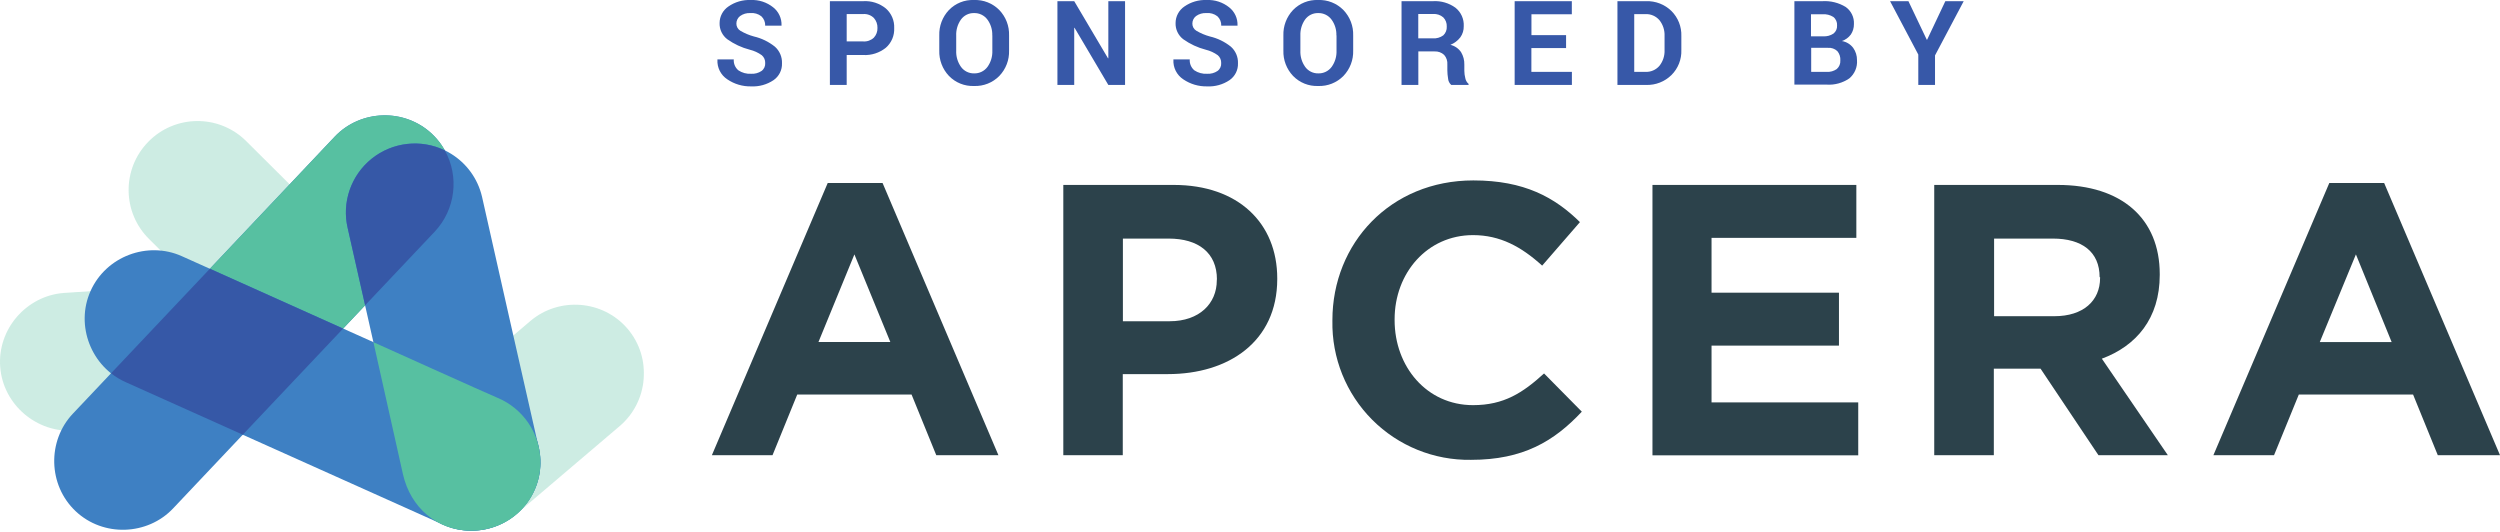
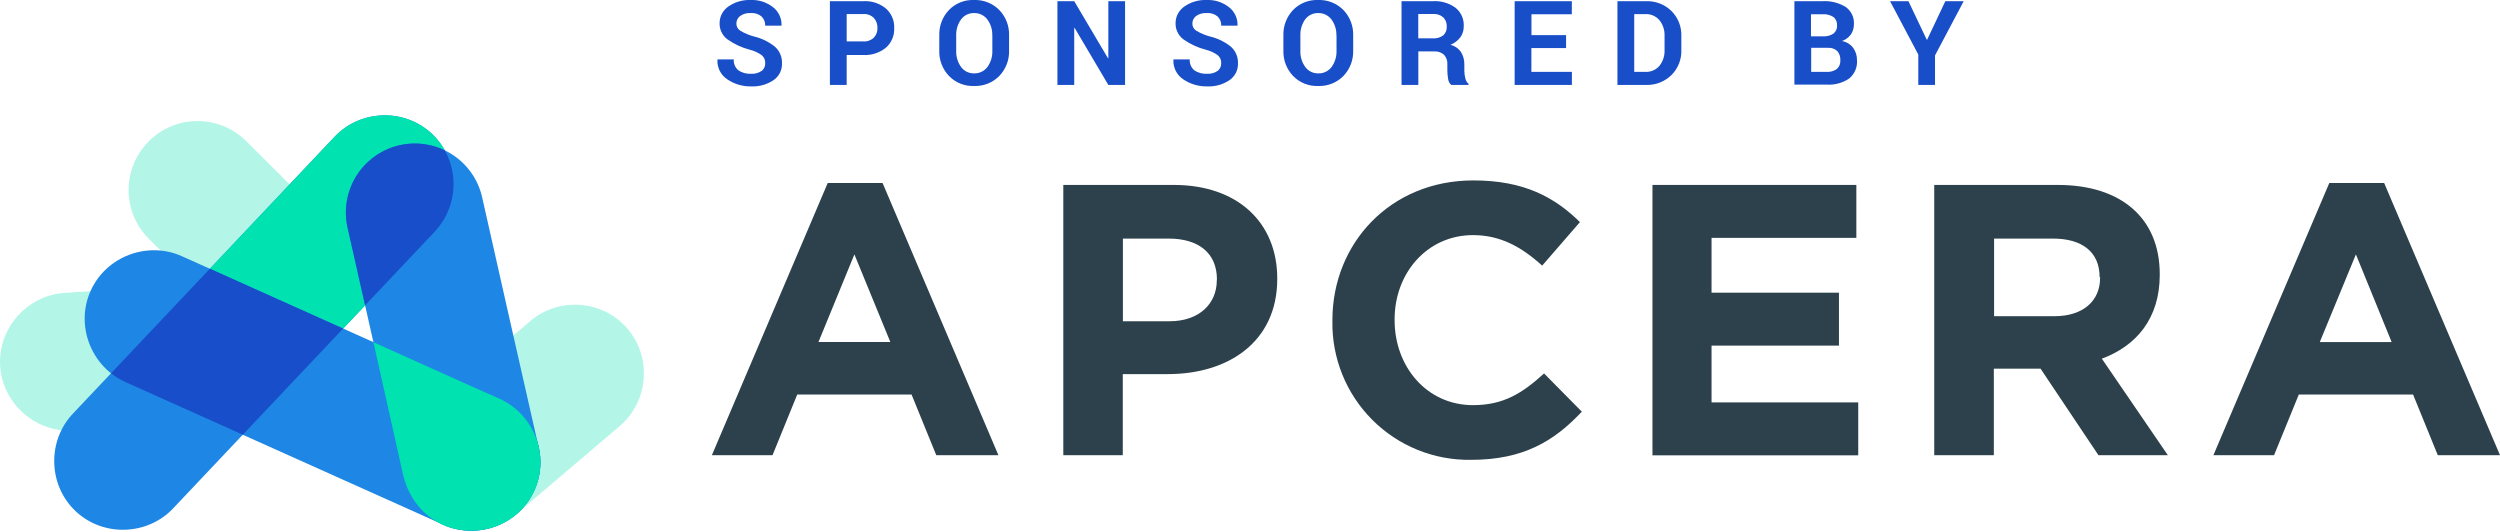
<svg xmlns="http://www.w3.org/2000/svg" xmlns:xlink="http://www.w3.org/1999/xlink" viewBox="0 0 382.58 81.34">
  <defs>
    <symbol id="a" data-name="mark- sRGB" viewBox="0 0 579.66 373.92">
-       <path d="M221.28,22.85a62.08,62.08,0,0,0-86.84,88.74L263.57,240.06l45.3-48.11,39.93-42.24C285.8,87.06,221.28,22.85,221.28,22.85Z" fill="#57c0a1" opacity="0.3" />
-       <path d="M57.32,159.9C23.84,162.48-2.45,192.38.18,226.56s33.29,59.7,66.66,57.14,107.79-6.2,141.54-8.8,59.76-32.47,57.14-66.66-33-59.72-66.66-57.14S90.8,157.33,57.32,159.9Z" fill="#57c0a1" opacity="0.3" />
-       <path d="M383.87,264.71c-25.61,21.71-29.38,61.34-7.21,87.5s62,28.85,87.5,7.21,67.85-57.78,93.67-79.67,29.38-61.34,7.21-87.5-61.75-29-87.5-7.21S409.48,243,383.87,264.71Z" fill="#57c0a1" opacity="0.3" />
-       <path d="M163.52,126.72c-30.67-13.68-68,.1-82,31.41s0.85,68.35,31.41,82S368.29,354.8,399.2,368.58s68-.1,82-31.41-0.59-68.24-31.41-82S194.19,140.39,163.52,126.72Z" fill="#3e80c3" />
-       <path d="M65.59,268.56c-23.07,24.4-22.45,64.21,2.47,87.76s64.77,21.85,87.76-2.47L391.44,104.58C414.7,80,413.89,40.38,389,16.83S324.4-5.23,301.21,19.29Z" fill="#3e80c3" />
-       <path d="M389,16.83C364.06-6.73,324.4-5.23,301.21,19.29L188.92,138.09c28.52,12.79,74.37,33.39,119.94,53.86l82.58-87.36C414.7,80,413.89,40.38,389,16.83Z" fill="#57c0a1" />
-       <path d="M188.92,138.09c28.52,12.79,74.37,33.39,119.94,53.86l-90.31,95.54c-49.76-22.35-93.32-41.91-105.59-47.38a60.43,60.43,0,0,1-13-7.9Z" fill="#3658a7" />
-       <path d="M363.58,325.9c8.88,35.36,43.06,53.69,74.6,46.44,33.39-7.67,54.84-40.55,46.44-74.75-2.36-9.62-50.7-224.28-50.7-224.28A62.08,62.08,0,1,0,313,101.62Z" fill="#3e80c3" />
-       <path d="M400.44,31.56A62.07,62.07,0,0,0,313,101.62L328.67,171l62.77-66.41A62.48,62.48,0,0,0,400.44,31.56Z" fill="#3658a7" />
-       <path d="M486.49,311.67c0.36,34.69-27.13,62.25-62.4,62.25-30.47,0-54.6-20.72-61.39-51L336.15,204.21s104.15,47,111.39,49.94A62.8,62.8,0,0,1,486.49,311.67Z" fill="#57c0a1" />
+       <path d="M221.28,22.85a62.08,62.08,0,0,0-86.84,88.74L263.57,240.06l45.3-48.11,39.93-42.24C285.8,87.06,221.28,22.85,221.28,22.85Z" fill="#00e2af" opacity="0.3" />
+       <path d="M57.32,159.9C23.84,162.48-2.45,192.38.18,226.56s33.29,59.7,66.66,57.14,107.79-6.2,141.54-8.8,59.76-32.47,57.14-66.66-33-59.72-66.66-57.14S90.8,157.33,57.32,159.9Z" fill="#00e2af" opacity="0.3" />
+       <path d="M383.87,264.71c-25.61,21.71-29.38,61.34-7.21,87.5s62,28.85,87.5,7.21,67.85-57.78,93.67-79.67,29.38-61.34,7.21-87.5-61.75-29-87.5-7.21S409.48,243,383.87,264.71Z" fill="#00e2af" opacity="0.3" />
+       <path d="M163.52,126.72c-30.67-13.68-68,.1-82,31.41s0.85,68.35,31.41,82S368.29,354.8,399.2,368.58s68-.1,82-31.41-0.59-68.24-31.41-82S194.19,140.39,163.52,126.72Z" fill="#1e86e5" />
+       <path d="M65.59,268.56c-23.07,24.4-22.45,64.21,2.47,87.76s64.77,21.85,87.76-2.47L391.44,104.58C414.7,80,413.89,40.38,389,16.83S324.4-5.23,301.21,19.29Z" fill="#1e86e5" />
+       <path d="M389,16.83C364.06-6.73,324.4-5.23,301.21,19.29L188.92,138.09c28.52,12.79,74.37,33.39,119.94,53.86l82.58-87.36C414.7,80,413.89,40.38,389,16.83Z" fill="#00e2af" />
+       <path d="M188.92,138.09c28.52,12.79,74.37,33.39,119.94,53.86l-90.31,95.54c-49.76-22.35-93.32-41.91-105.59-47.38a60.43,60.43,0,0,1-13-7.9Z" fill="#184ec9" />
+       <path d="M363.58,325.9c8.88,35.36,43.06,53.69,74.6,46.44,33.39-7.67,54.84-40.55,46.44-74.75-2.36-9.62-50.7-224.28-50.7-224.28A62.08,62.08,0,1,0,313,101.62Z" fill="#1e86e5" />
+       <path d="M400.44,31.56A62.07,62.07,0,0,0,313,101.62L328.67,171l62.77-66.41A62.48,62.48,0,0,0,400.44,31.56Z" fill="#184ec9" />
+       <path d="M486.49,311.67c0.36,34.69-27.13,62.25-62.4,62.25-30.47,0-54.6-20.72-61.39-51L336.15,204.21s104.15,47,111.39,49.94A62.8,62.8,0,0,1,486.49,311.67Z" fill="#00e2af" />
    </symbol>
  </defs>
  <g>
    <g>
      <use width="579.66" height="373.92" transform="translate(0 17.65) scale(0.17)" xlink:href="#a" />
      <g>
-         <path d="M143.28,69.66l-3.78-9.28H122l-3.78,9.28h-9.28L126.67,28h8.39l17.73,41.66h-9.51ZM130.75,38.93l-5.5,13.41h11Z" fill="#2c424b" />
-         <path d="M178.73,57.25h-6.91V69.66h-9.1V28.3h16.9c9.87,0,15.84,5.85,15.84,14.3v0.12C195.45,52.29,188,57.25,178.73,57.25Zm7.5-14.48c0-4.08-2.84-6.26-7.39-6.26h-7V49.16H179c4.55,0,7.21-2.72,7.21-6.26V42.78Z" fill="#2c424b" />
-         <path d="M225.11,70.37A20.88,20.88,0,0,1,203.9,49.1V49c0-11.76,8.86-21.39,21.57-21.39,7.8,0,12.47,2.6,16.31,6.38L236,40.65c-3.19-2.9-6.44-4.67-10.58-4.67-7,0-12,5.79-12,12.88V49c0,7.09,4.9,13,12,13,4.73,0,7.62-1.89,10.87-4.85L242.07,63C237.82,67.53,233.09,70.37,225.11,70.37Z" fill="#2c424b" />
-         <path d="M252.88,69.66V28.3h31.2v8.1H261.92v8.39h19.5v8.1h-19.5v8.69h22.45v8.1H252.88Z" fill="#2c424b" />
-         <path d="M321.13,69.66l-8.86-13.24h-7.15V69.66H296V28.3h18.91c9.75,0,15.6,5.14,15.6,13.65v0.12c0,6.68-3.6,10.87-8.86,12.82l10.1,14.77H321.13Zm0.18-27.24c0-3.9-2.72-5.91-7.15-5.91h-9V48.39h9.22c4.43,0,7-2.36,7-5.85V42.42Z" fill="#2c424b" />
-         <path d="M373.06,69.66l-3.78-9.28H351.79L348,69.66h-9.28L356.46,28h8.39l17.73,41.66h-9.51ZM360.53,38.93L355,52.35h11Z" fill="#2c424b" />
+         <path d="M143.28,69.66l-3.78-9.28H122l-3.78,9.28h-9.28L126.67,28h8.39l17.73,41.66h-9.51ZM130.75,38.93l-5.5,13.41h11Z" fill="#2c414b" />
+         <path d="M178.73,57.25h-6.91V69.66h-9.1V28.3h16.9c9.87,0,15.84,5.85,15.84,14.3v0.12C195.45,52.29,188,57.25,178.73,57.25Zm7.5-14.48c0-4.08-2.84-6.26-7.39-6.26h-7V49.16H179c4.55,0,7.21-2.72,7.21-6.26V42.78Z" fill="#2c414b" />
+         <path d="M225.11,70.37A20.88,20.88,0,0,1,203.9,49.1V49c0-11.76,8.86-21.39,21.57-21.39,7.8,0,12.47,2.6,16.31,6.38L236,40.65c-3.19-2.9-6.44-4.67-10.58-4.67-7,0-12,5.79-12,12.88V49c0,7.09,4.9,13,12,13,4.73,0,7.62-1.89,10.87-4.85L242.07,63C237.82,67.53,233.09,70.37,225.11,70.37Z" fill="#2c414b" />
+         <path d="M252.88,69.66V28.3h31.2v8.1H261.92v8.39h19.5v8.1h-19.5v8.69h22.45v8.1H252.88Z" fill="#2c414b" />
+         <path d="M321.13,69.66l-8.86-13.24h-7.15V69.66H296V28.3h18.91c9.75,0,15.6,5.14,15.6,13.65v0.12c0,6.68-3.6,10.87-8.86,12.82l10.1,14.77H321.13Zm0.18-27.24c0-3.9-2.72-5.91-7.15-5.91h-9V48.39h9.22c4.43,0,7-2.36,7-5.85V42.42Z" fill="#2c414b" />
+         <path d="M373.06,69.66l-3.78-9.28H351.79L348,69.66h-9.28L356.46,28h8.39l17.73,41.66h-9.51ZM360.53,38.93L355,52.35h11Z" fill="#2c414b" />
      </g>
    </g>
    <g>
-       <path d="M117.1,9.64a1.49,1.49,0,0,0-.52-1.19,5.29,5.29,0,0,0-1.83-.84A10.43,10.43,0,0,1,111.29,6a3,3,0,0,1-1.17-2.48A3.07,3.07,0,0,1,111.46,1a5.59,5.59,0,0,1,3.42-1,5.15,5.15,0,0,1,3.44,1.12,3.36,3.36,0,0,1,1.28,2.76l0,0.05H117.1a1.87,1.87,0,0,0-.59-1.44A2.36,2.36,0,0,0,114.84,2a2.46,2.46,0,0,0-1.59.46,1.44,1.44,0,0,0-.56,1.17,1.26,1.26,0,0,0,.6,1.07,8.33,8.33,0,0,0,2.08.88,8.07,8.07,0,0,1,3.21,1.56,3.23,3.23,0,0,1,1.09,2.54,3,3,0,0,1-1.3,2.59,5.66,5.66,0,0,1-3.42.95,6.24,6.24,0,0,1-3.65-1.08,3.36,3.36,0,0,1-1.51-3l0-.05h2.5a2,2,0,0,0,.7,1.67,3.15,3.15,0,0,0,1.95.53,2.56,2.56,0,0,0,1.6-.43A1.38,1.38,0,0,0,117.1,9.64Z" fill="#3758a8" />
-       <path d="M129.57,8.34V13H127V0.18h5.1a5,5,0,0,1,3.47,1.12,3.77,3.77,0,0,1,1.27,3,3.75,3.75,0,0,1-1.27,3,5.07,5.07,0,0,1-3.47,1.12h-2.53Zm0-2h2.53a2.13,2.13,0,0,0,1.63-.58,2.08,2.08,0,0,0,.55-1.49,2.18,2.18,0,0,0-.55-1.52,2.1,2.1,0,0,0-1.63-.6h-2.53v4.2Z" fill="#3758a8" />
-       <path d="M154.42,7.73a5.37,5.37,0,0,1-1.49,3.89,5.15,5.15,0,0,1-3.87,1.54,5.08,5.08,0,0,1-3.84-1.54,5.4,5.4,0,0,1-1.48-3.89V5.43a5.41,5.41,0,0,1,1.47-3.89A5.06,5.06,0,0,1,149.05,0a5.16,5.16,0,0,1,3.88,1.54,5.37,5.37,0,0,1,1.49,3.89v2.3Zm-2.57-2.31A3.88,3.88,0,0,0,151.11,3a2.46,2.46,0,0,0-2.06-1,2.4,2.4,0,0,0-2,1,4,4,0,0,0-.72,2.46V7.75a4,4,0,0,0,.73,2.48,2.41,2.41,0,0,0,2,1,2.45,2.45,0,0,0,2.06-1,4,4,0,0,0,.74-2.48V5.42Z" fill="#3758a8" />
-       <path d="M172.17,13h-2.56l-5.17-8.75h-0.05V13h-2.57V0.18h2.57l5.17,8.74h0.05V0.18h2.56V13Z" fill="#3758a8" />
-       <path d="M186.88,9.64a1.49,1.49,0,0,0-.52-1.19,5.29,5.29,0,0,0-1.83-.84A10.43,10.43,0,0,1,181.07,6a3,3,0,0,1-1.17-2.48A3.07,3.07,0,0,1,181.24,1a5.59,5.59,0,0,1,3.42-1,5.15,5.15,0,0,1,3.44,1.12,3.36,3.36,0,0,1,1.28,2.76l0,0.05h-2.49a1.86,1.86,0,0,0-.59-1.44A2.36,2.36,0,0,0,184.62,2a2.46,2.46,0,0,0-1.59.46,1.44,1.44,0,0,0-.56,1.17,1.25,1.25,0,0,0,.6,1.07,8.33,8.33,0,0,0,2.08.88,8.07,8.07,0,0,1,3.21,1.56,3.23,3.23,0,0,1,1.09,2.54,3,3,0,0,1-1.3,2.59,5.66,5.66,0,0,1-3.42.95,6.24,6.24,0,0,1-3.65-1.08,3.36,3.36,0,0,1-1.51-3l0-.05h2.5a2,2,0,0,0,.7,1.67,3.15,3.15,0,0,0,1.95.53,2.56,2.56,0,0,0,1.6-.43A1.38,1.38,0,0,0,186.88,9.64Z" fill="#3758a8" />
-       <path d="M207.08,7.73a5.37,5.37,0,0,1-1.49,3.89,5.15,5.15,0,0,1-3.87,1.54,5.08,5.08,0,0,1-3.84-1.54,5.4,5.4,0,0,1-1.48-3.89V5.43a5.41,5.41,0,0,1,1.47-3.89A5.06,5.06,0,0,1,201.71,0a5.16,5.16,0,0,1,3.88,1.54,5.37,5.37,0,0,1,1.49,3.89v2.3Zm-2.57-2.31A3.88,3.88,0,0,0,203.77,3a2.46,2.46,0,0,0-2.06-1,2.4,2.4,0,0,0-2,1A4,4,0,0,0,199,5.42V7.75a4,4,0,0,0,.73,2.48,2.41,2.41,0,0,0,2,1,2.45,2.45,0,0,0,2.06-1,4,4,0,0,0,.74-2.48V5.42Z" fill="#3758a8" />
-       <path d="M217.05,7.87V13h-2.57V0.18h4.83a5.3,5.3,0,0,1,3.42,1A3.38,3.38,0,0,1,224,4a2.82,2.82,0,0,1-.52,1.71,3.63,3.63,0,0,1-1.52,1.15,2.75,2.75,0,0,1,1.63,1.12,3.54,3.54,0,0,1,.5,1.93v0.94a4.6,4.6,0,0,0,.15,1.12,1.53,1.53,0,0,0,.5.87V13h-2.65A1.45,1.45,0,0,1,221.6,12a7.91,7.91,0,0,1-.11-1.25V9.89A2,2,0,0,0,221,8.4a2,2,0,0,0-1.47-.53h-2.44Zm0-2h2.21a2.43,2.43,0,0,0,1.61-.46,1.69,1.69,0,0,0,.53-1.35,1.87,1.87,0,0,0-.53-1.4,2.16,2.16,0,0,0-1.57-.52h-2.26V5.89Z" fill="#3758a8" />
-       <path d="M239.65,7.36h-5.3V11h6.2v2h-8.76V0.18h8.75v2h-6.18V5.38h5.3v2Z" fill="#3758a8" />
-       <path d="M247.52,13V0.18h4.39a5.28,5.28,0,0,1,3.87,1.5,5.17,5.17,0,0,1,1.52,3.85V7.65a5.14,5.14,0,0,1-1.52,3.84A5.29,5.29,0,0,1,251.92,13h-4.39Zm2.57-10.82V11h1.7a2.67,2.67,0,0,0,2.16-.93,3.65,3.65,0,0,0,.78-2.43V5.51a3.63,3.63,0,0,0-.78-2.42,2.67,2.67,0,0,0-2.16-.93h-1.7Z" fill="#3758a8" />
-       <path d="M274.6,13V0.18h4.32a6.11,6.11,0,0,1,3.52.88,3,3,0,0,1,1.27,2.63,2.79,2.79,0,0,1-.47,1.59,2.85,2.85,0,0,1-1.37,1,2.72,2.72,0,0,1,1.73,1.05,3.15,3.15,0,0,1,.58,1.87A3.31,3.31,0,0,1,283,12a5.48,5.48,0,0,1-3.44.95H274.6Zm2.57-7.44H279a2.57,2.57,0,0,0,1.58-.42,1.45,1.45,0,0,0,.55-1.23,1.54,1.54,0,0,0-.56-1.31,2.75,2.75,0,0,0-1.67-.42h-1.76V5.55Zm0,1.78V11h2.36a2.39,2.39,0,0,0,1.56-.44,1.6,1.6,0,0,0,.54-1.31,2,2,0,0,0-.46-1.43,1.88,1.88,0,0,0-1.44-.5h-2.56Z" fill="#3758a8" />
-       <path d="M294.86,6.08h0.05l2.79-5.9h2.81l-4.39,8.3V13h-2.56V8.35l-4.32-8.17h2.81Z" fill="#3758a8" />
+       <path d="M117.1,9.64a1.49,1.49,0,0,0-.52-1.19,5.29,5.29,0,0,0-1.83-.84A10.43,10.43,0,0,1,111.29,6a3,3,0,0,1-1.17-2.48A3.07,3.07,0,0,1,111.46,1a5.59,5.59,0,0,1,3.42-1,5.15,5.15,0,0,1,3.44,1.12,3.36,3.36,0,0,1,1.28,2.76l0,0.05H117.1a1.87,1.87,0,0,0-.59-1.44A2.36,2.36,0,0,0,114.84,2a2.46,2.46,0,0,0-1.59.46,1.44,1.44,0,0,0-.56,1.17,1.26,1.26,0,0,0,.6,1.07,8.33,8.33,0,0,0,2.08.88,8.07,8.07,0,0,1,3.21,1.56,3.23,3.23,0,0,1,1.09,2.54,3,3,0,0,1-1.3,2.59,5.66,5.66,0,0,1-3.42.95,6.24,6.24,0,0,1-3.65-1.08,3.36,3.36,0,0,1-1.51-3l0-.05h2.5a2,2,0,0,0,.7,1.67,3.15,3.15,0,0,0,1.95.53,2.56,2.56,0,0,0,1.6-.43A1.38,1.38,0,0,0,117.1,9.64Z" fill="#194ec9" />
+       <path d="M129.57,8.34V13H127V0.18h5.1a5,5,0,0,1,3.47,1.12,3.77,3.77,0,0,1,1.27,3,3.75,3.75,0,0,1-1.27,3,5.07,5.07,0,0,1-3.47,1.12h-2.53Zm0-2h2.53a2.13,2.13,0,0,0,1.63-.58,2.08,2.08,0,0,0,.55-1.49,2.18,2.18,0,0,0-.55-1.52,2.1,2.1,0,0,0-1.63-.6h-2.53v4.2Z" fill="#194ec9" />
+       <path d="M154.42,7.73a5.37,5.37,0,0,1-1.49,3.89,5.15,5.15,0,0,1-3.87,1.54,5.08,5.08,0,0,1-3.84-1.54,5.4,5.4,0,0,1-1.48-3.89V5.43a5.41,5.41,0,0,1,1.47-3.89A5.06,5.06,0,0,1,149.05,0a5.16,5.16,0,0,1,3.88,1.54,5.37,5.37,0,0,1,1.49,3.89v2.3Zm-2.57-2.31A3.88,3.88,0,0,0,151.11,3a2.46,2.46,0,0,0-2.06-1,2.4,2.4,0,0,0-2,1,4,4,0,0,0-.72,2.46V7.75a4,4,0,0,0,.73,2.48,2.41,2.41,0,0,0,2,1,2.45,2.45,0,0,0,2.06-1,4,4,0,0,0,.74-2.48V5.42Z" fill="#194ec9" />
+       <path d="M172.17,13h-2.56l-5.17-8.75h-0.05V13h-2.57V0.18h2.57l5.17,8.74h0.05V0.18h2.56V13Z" fill="#194ec9" />
+       <path d="M186.88,9.64a1.49,1.49,0,0,0-.52-1.19,5.29,5.29,0,0,0-1.83-.84A10.43,10.43,0,0,1,181.07,6a3,3,0,0,1-1.17-2.48A3.07,3.07,0,0,1,181.24,1a5.59,5.59,0,0,1,3.42-1,5.15,5.15,0,0,1,3.44,1.12,3.36,3.36,0,0,1,1.28,2.76l0,0.05h-2.49a1.86,1.86,0,0,0-.59-1.44A2.36,2.36,0,0,0,184.62,2a2.46,2.46,0,0,0-1.59.46,1.44,1.44,0,0,0-.56,1.17,1.25,1.25,0,0,0,.6,1.07,8.33,8.33,0,0,0,2.08.88,8.07,8.07,0,0,1,3.21,1.56,3.23,3.23,0,0,1,1.09,2.54,3,3,0,0,1-1.3,2.59,5.66,5.66,0,0,1-3.42.95,6.24,6.24,0,0,1-3.65-1.08,3.36,3.36,0,0,1-1.51-3l0-.05h2.5a2,2,0,0,0,.7,1.67,3.15,3.15,0,0,0,1.95.53,2.56,2.56,0,0,0,1.6-.43A1.38,1.38,0,0,0,186.88,9.64Z" fill="#194ec9" />
+       <path d="M207.08,7.73a5.37,5.37,0,0,1-1.49,3.89,5.15,5.15,0,0,1-3.87,1.54,5.08,5.08,0,0,1-3.84-1.54,5.4,5.4,0,0,1-1.48-3.89V5.43a5.41,5.41,0,0,1,1.47-3.89A5.06,5.06,0,0,1,201.71,0a5.16,5.16,0,0,1,3.88,1.54,5.37,5.37,0,0,1,1.49,3.89v2.3Zm-2.57-2.31A3.88,3.88,0,0,0,203.77,3a2.46,2.46,0,0,0-2.06-1,2.4,2.4,0,0,0-2,1A4,4,0,0,0,199,5.42V7.75a4,4,0,0,0,.73,2.48,2.41,2.41,0,0,0,2,1,2.45,2.45,0,0,0,2.06-1,4,4,0,0,0,.74-2.48V5.42Z" fill="#194ec9" />
+       <path d="M217.05,7.87V13h-2.57V0.18h4.83a5.3,5.3,0,0,1,3.42,1A3.38,3.38,0,0,1,224,4a2.82,2.82,0,0,1-.52,1.71,3.63,3.63,0,0,1-1.52,1.15,2.75,2.75,0,0,1,1.63,1.12,3.54,3.54,0,0,1,.5,1.93v0.94a4.6,4.6,0,0,0,.15,1.12,1.53,1.53,0,0,0,.5.87V13h-2.65A1.45,1.45,0,0,1,221.6,12a7.91,7.91,0,0,1-.11-1.25V9.89A2,2,0,0,0,221,8.4a2,2,0,0,0-1.47-.53h-2.44Zm0-2h2.21a2.43,2.43,0,0,0,1.61-.46,1.69,1.69,0,0,0,.53-1.35,1.87,1.87,0,0,0-.53-1.4,2.16,2.16,0,0,0-1.57-.52h-2.26V5.89Z" fill="#194ec9" />
+       <path d="M239.65,7.36h-5.3V11h6.2v2h-8.76V0.18h8.75v2h-6.18V5.38h5.3v2Z" fill="#194ec9" />
+       <path d="M247.52,13V0.18h4.39a5.28,5.28,0,0,1,3.87,1.5,5.17,5.17,0,0,1,1.52,3.85V7.65a5.14,5.14,0,0,1-1.52,3.84A5.29,5.29,0,0,1,251.92,13h-4.39Zm2.57-10.82V11h1.7a2.67,2.67,0,0,0,2.16-.93,3.65,3.65,0,0,0,.78-2.43V5.51a3.63,3.63,0,0,0-.78-2.42,2.67,2.67,0,0,0-2.16-.93h-1.7Z" fill="#194ec9" />
+       <path d="M274.6,13V0.18h4.32a6.11,6.11,0,0,1,3.52.88,3,3,0,0,1,1.27,2.63,2.79,2.79,0,0,1-.47,1.59,2.85,2.85,0,0,1-1.37,1,2.72,2.72,0,0,1,1.73,1.05,3.15,3.15,0,0,1,.58,1.87A3.31,3.31,0,0,1,283,12a5.48,5.48,0,0,1-3.44.95H274.6Zm2.57-7.44H279a2.57,2.57,0,0,0,1.58-.42,1.45,1.45,0,0,0,.55-1.23,1.54,1.54,0,0,0-.56-1.31,2.75,2.75,0,0,0-1.67-.42h-1.76V5.55Zm0,1.78V11h2.36a2.39,2.39,0,0,0,1.56-.44,1.6,1.6,0,0,0,.54-1.31,2,2,0,0,0-.46-1.43,1.88,1.88,0,0,0-1.44-.5h-2.56Z" fill="#194ec9" />
+       <path d="M294.86,6.08h0.05l2.79-5.9h2.81l-4.39,8.3V13h-2.56V8.35l-4.32-8.17h2.81Z" fill="#194ec9" />
    </g>
  </g>
</svg>
